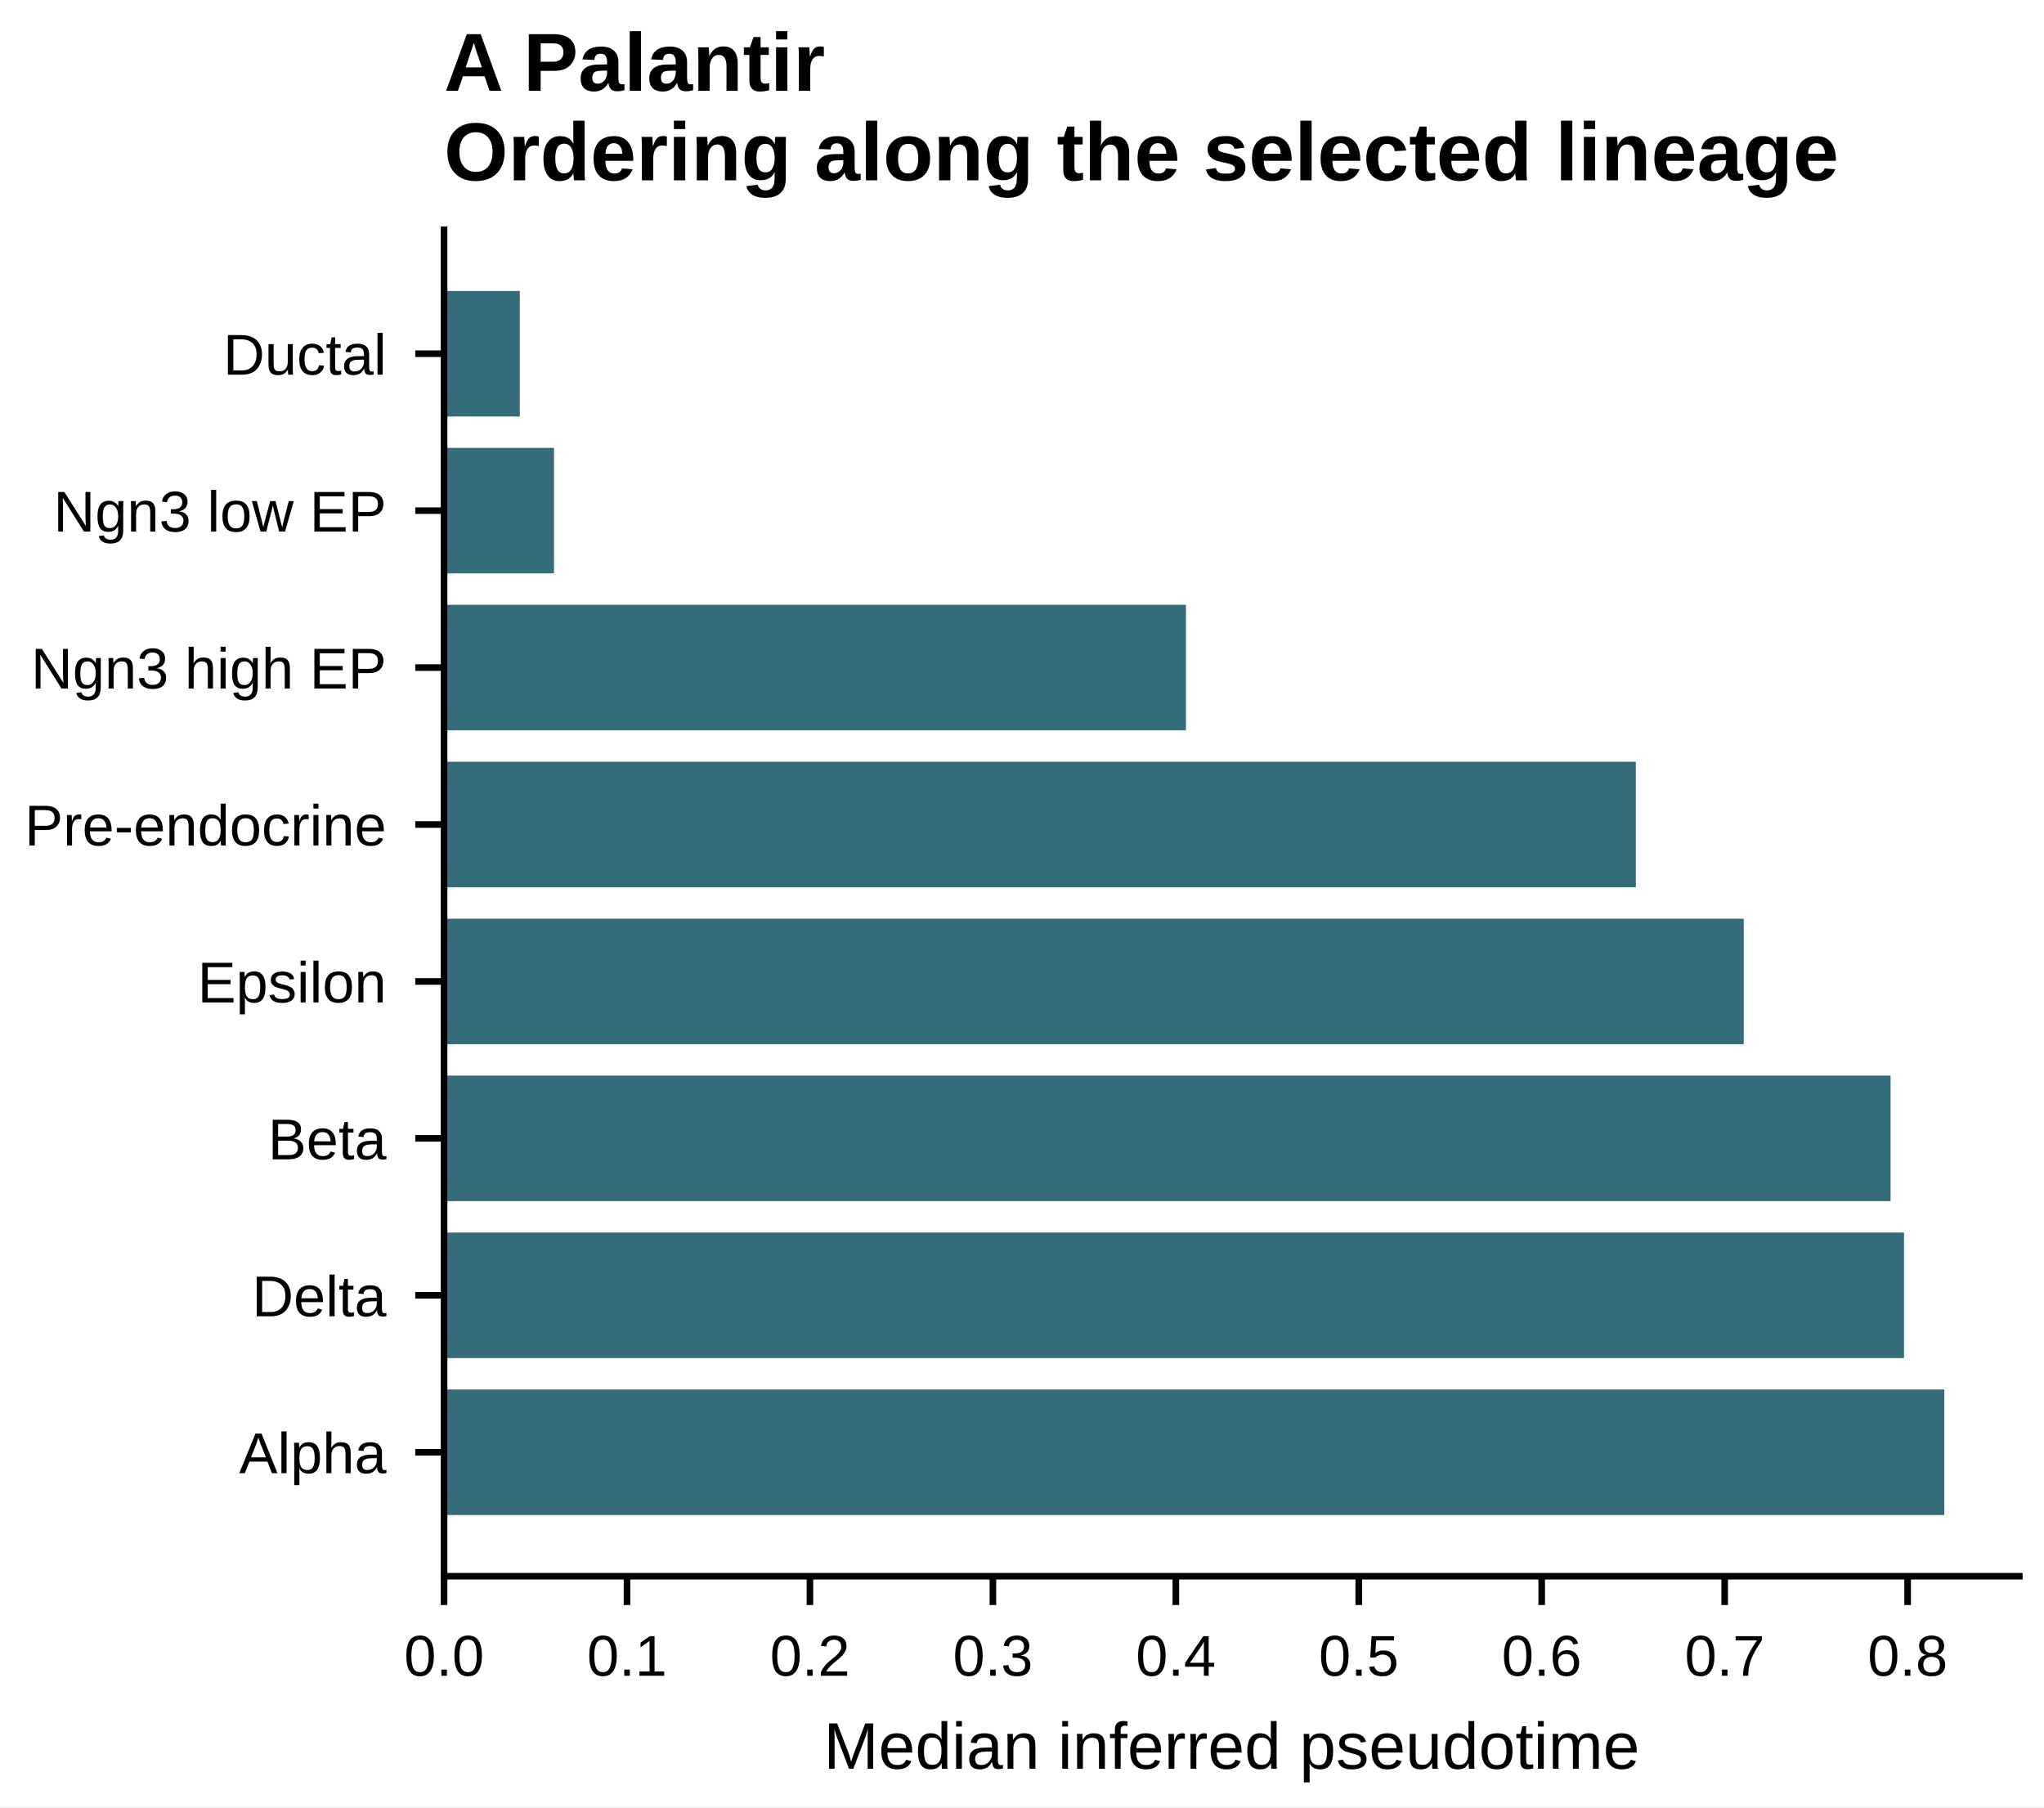
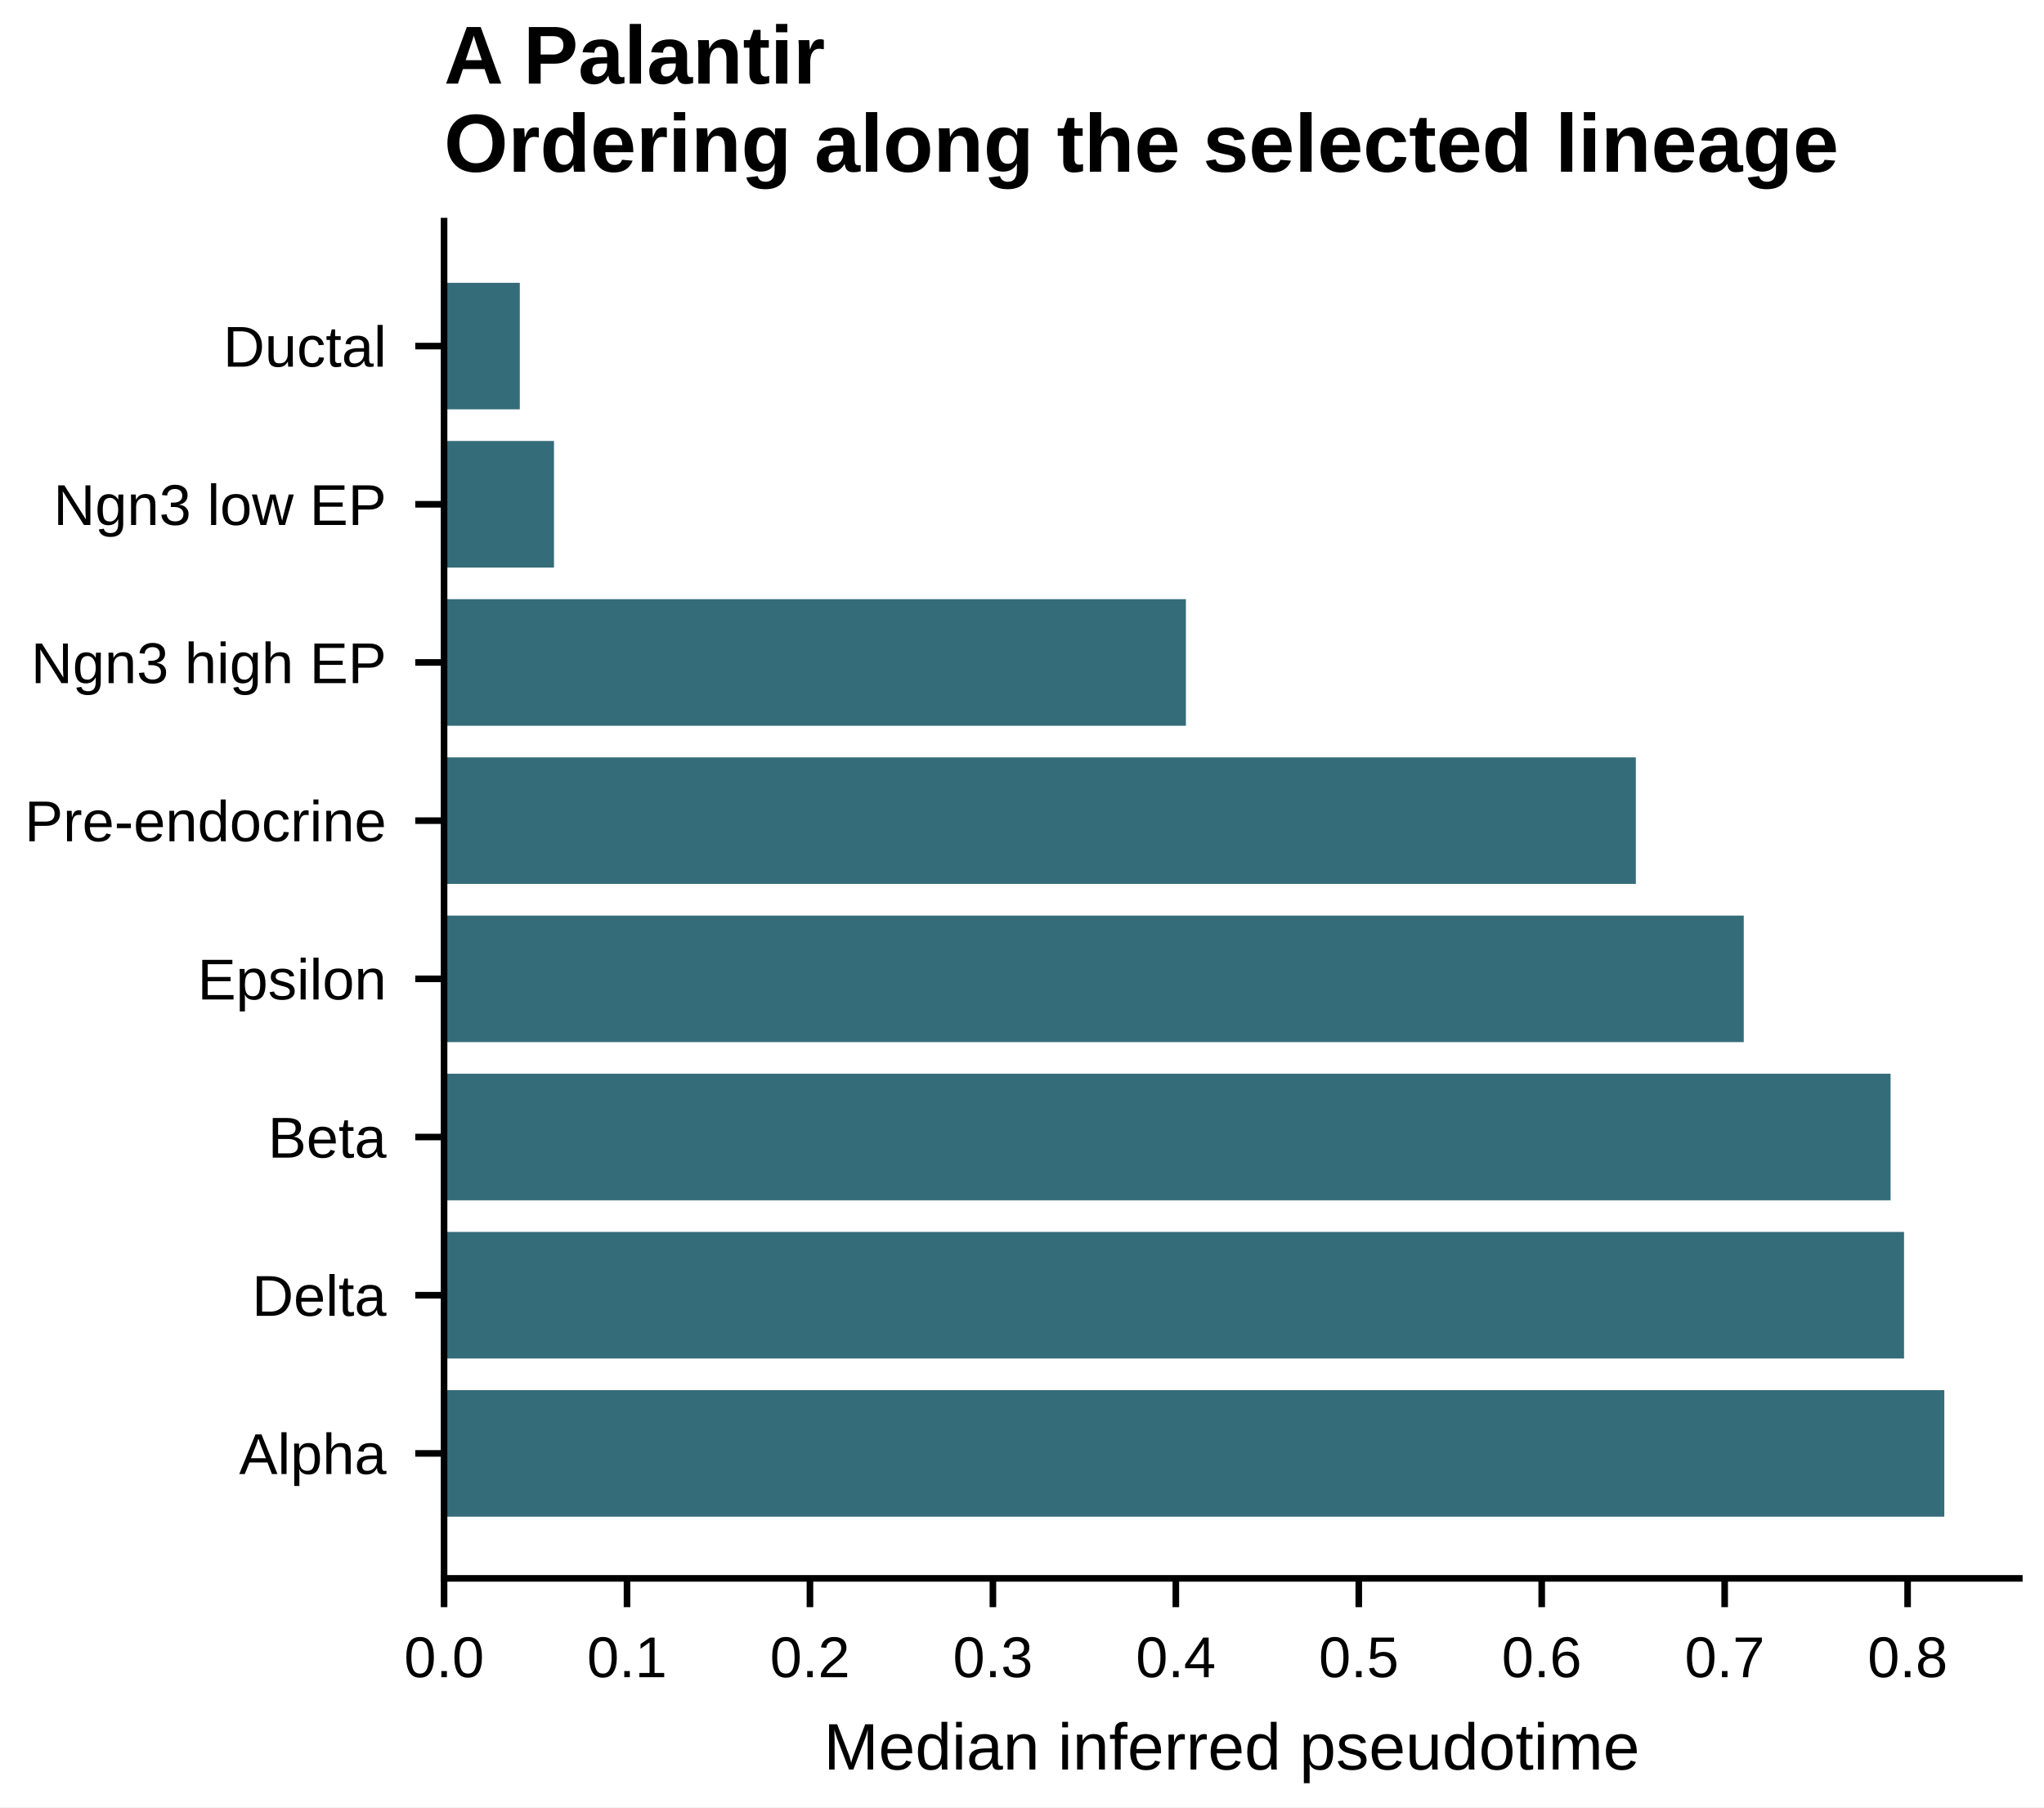
<svg xmlns="http://www.w3.org/2000/svg" xmlns:xlink="http://www.w3.org/1999/xlink" width="248.4pt" height="219.6pt" viewBox="0 0 248.4 219.6" version="1.1">
  <defs>
    <style type="text/css">*{stroke-linejoin: round; stroke-linecap: butt}</style>
  </defs>
  <g id="figure_1">
    <g id="patch_1">
      <path d="M 0 219.6 L 248.4 219.6 L 248.4 0 L 0 0 z " style="fill: #ffffff" />
    </g>
    <g id="axes_1">
      <g id="patch_2">
-         <path d="M 53.966 191.523 L 245.4 191.523 L 245.4 27.914 L 53.966 27.914 z " style="fill: #ffffff" />
+         <path d="M 53.966 191.784 L 245.4 191.784 L 245.4 26.867 L 53.966 26.867 z " style="fill: #ffffff" />
      </g>
      <g id="patch_3">
-         <path d="M 53.966 35.351 L 63.171 35.351 L 63.171 50.605 L 53.966 50.605 z " clip-path="url(#pee5f2001f6)" style="fill: #356c79" />
+         <path d="M 53.966 34.363 L 63.171 34.363 L 63.171 49.74 L 53.966 49.74 z " clip-path="url(#p39012adfcf)" style="fill: #356c79" />
      </g>
      <g id="patch_4">
-         <path d="M 53.966 54.419 L 67.325 54.419 L 67.325 69.674 L 53.966 69.674 z " clip-path="url(#pee5f2001f6)" style="fill: #356c79" />
+         <path d="M 53.966 53.584 L 67.325 53.584 L 67.325 68.961 L 53.966 68.961 z " clip-path="url(#p39012adfcf)" style="fill: #356c79" />
      </g>
      <g id="patch_5">
-         <path d="M 53.966 73.488 L 144.119 73.488 L 144.119 88.743 L 53.966 88.743 z " clip-path="url(#pee5f2001f6)" style="fill: #356c79" />
+         <path d="M 53.966 72.806 L 144.119 72.806 L 144.119 88.182 L 53.966 88.182 z " clip-path="url(#p39012adfcf)" style="fill: #356c79" />
      </g>
      <g id="patch_6">
-         <path d="M 53.966 92.556 L 198.799 92.556 L 198.799 107.811 L 53.966 107.811 z " clip-path="url(#pee5f2001f6)" style="fill: #356c79" />
+         <path d="M 53.966 92.027 L 198.799 92.027 L 198.799 107.404 L 53.966 107.404 z " clip-path="url(#p39012adfcf)" style="fill: #356c79" />
      </g>
      <g id="patch_7">
-         <path d="M 53.966 111.625 L 211.913 111.625 L 211.913 126.88 L 53.966 126.88 z " clip-path="url(#pee5f2001f6)" style="fill: #356c79" />
+         <path d="M 53.966 111.248 L 211.913 111.248 L 211.913 126.625 L 53.966 126.625 z " clip-path="url(#p39012adfcf)" style="fill: #356c79" />
      </g>
      <g id="patch_8">
-         <path d="M 53.966 130.694 L 229.756 130.694 L 229.756 145.949 L 53.966 145.949 z " clip-path="url(#pee5f2001f6)" style="fill: #356c79" />
+         <path d="M 53.966 130.469 L 229.756 130.469 L 229.756 145.846 L 53.966 145.846 z " clip-path="url(#p39012adfcf)" style="fill: #356c79" />
      </g>
      <g id="patch_9">
-         <path d="M 53.966 149.762 L 231.39 149.762 L 231.39 165.017 L 53.966 165.017 z " clip-path="url(#pee5f2001f6)" style="fill: #356c79" />
+         <path d="M 53.966 149.69 L 231.39 149.69 L 231.39 165.067 L 53.966 165.067 z " clip-path="url(#p39012adfcf)" style="fill: #356c79" />
      </g>
      <g id="patch_10">
-         <path d="M 53.966 168.831 L 236.284 168.831 L 236.284 184.086 L 53.966 184.086 z " clip-path="url(#pee5f2001f6)" style="fill: #356c79" />
+         <path d="M 53.966 168.911 L 236.284 168.911 L 236.284 184.288 L 53.966 184.288 z " clip-path="url(#p39012adfcf)" style="fill: #356c79" />
      </g>
      <g id="matplotlib.axis_1">
        <g id="xtick_1">
          <g id="line2d_1">
            <defs>
-               <path id="md59287ac59" d="M 0 0 L 0 3.5 " style="stroke: #000000; stroke-width: 0.8" />
+               <path id="m87fa9d68d8" d="M 0 0 L 0 3.5 " style="stroke: #000000; stroke-width: 0.8" />
            </defs>
            <g>
-               <use xlink:href="#md59287ac59" x="53.966" y="191.523" style="stroke: #000000; stroke-width: 0.8" />
+               <use xlink:href="#m87fa9d68d8" x="53.966" y="191.784" style="stroke: #000000; stroke-width: 0.8" />
            </g>
          </g>
          <g id="text_1">
-             <text style="font-size: 7px; font-family: 'Arial', 'Liberation Sans', 'Arimo', 'Helvetica', 'DejaVu Sans', sans-serif; text-anchor: middle" x="53.966" y="203.619" transform="rotate(-0 53.96571 203.6188)">0.0</text>
+             <text style="font-size: 7px; font-family: 'Arial', 'Liberation Sans', 'Arimo', 'Helvetica', 'DejaVu Sans', sans-serif; text-anchor: middle" x="53.966" y="203.795" transform="rotate(-0 53.96571 203.7948)">0.0</text>
          </g>
        </g>
        <g id="xtick_2">
          <g id="line2d_2">
            <g>
-               <use xlink:href="#md59287ac59" x="76.198" y="191.523" style="stroke: #000000; stroke-width: 0.8" />
+               <use xlink:href="#m87fa9d68d8" x="76.198" y="191.784" style="stroke: #000000; stroke-width: 0.8" />
            </g>
          </g>
          <g id="text_2">
-             <text style="font-size: 7px; font-family: 'Arial', 'Liberation Sans', 'Arimo', 'Helvetica', 'DejaVu Sans', sans-serif; text-anchor: middle" x="76.198" y="203.619" transform="rotate(-0 76.19799 203.6188)">0.1</text>
+             <text style="font-size: 7px; font-family: 'Arial', 'Liberation Sans', 'Arimo', 'Helvetica', 'DejaVu Sans', sans-serif; text-anchor: middle" x="76.198" y="203.795" transform="rotate(-0 76.19799 203.7948)">0.1</text>
          </g>
        </g>
        <g id="xtick_3">
          <g id="line2d_3">
            <g>
-               <use xlink:href="#md59287ac59" x="98.43" y="191.523" style="stroke: #000000; stroke-width: 0.8" />
+               <use xlink:href="#m87fa9d68d8" x="98.43" y="191.784" style="stroke: #000000; stroke-width: 0.8" />
            </g>
          </g>
          <g id="text_3">
-             <text style="font-size: 7px; font-family: 'Arial', 'Liberation Sans', 'Arimo', 'Helvetica', 'DejaVu Sans', sans-serif; text-anchor: middle" x="98.43" y="203.619" transform="rotate(-0 98.43026 203.6188)">0.2</text>
+             <text style="font-size: 7px; font-family: 'Arial', 'Liberation Sans', 'Arimo', 'Helvetica', 'DejaVu Sans', sans-serif; text-anchor: middle" x="98.43" y="203.795" transform="rotate(-0 98.43026 203.7948)">0.2</text>
          </g>
        </g>
        <g id="xtick_4">
          <g id="line2d_4">
            <g>
-               <use xlink:href="#md59287ac59" x="120.663" y="191.523" style="stroke: #000000; stroke-width: 0.8" />
+               <use xlink:href="#m87fa9d68d8" x="120.663" y="191.784" style="stroke: #000000; stroke-width: 0.8" />
            </g>
          </g>
          <g id="text_4">
-             <text style="font-size: 7px; font-family: 'Arial', 'Liberation Sans', 'Arimo', 'Helvetica', 'DejaVu Sans', sans-serif; text-anchor: middle" x="120.663" y="203.619" transform="rotate(-0 120.6625 203.6188)">0.3</text>
+             <text style="font-size: 7px; font-family: 'Arial', 'Liberation Sans', 'Arimo', 'Helvetica', 'DejaVu Sans', sans-serif; text-anchor: middle" x="120.663" y="203.795" transform="rotate(-0 120.6625 203.7948)">0.3</text>
          </g>
        </g>
        <g id="xtick_5">
          <g id="line2d_5">
            <g>
-               <use xlink:href="#md59287ac59" x="142.895" y="191.523" style="stroke: #000000; stroke-width: 0.8" />
+               <use xlink:href="#m87fa9d68d8" x="142.895" y="191.784" style="stroke: #000000; stroke-width: 0.8" />
            </g>
          </g>
          <g id="text_5">
-             <text style="font-size: 7px; font-family: 'Arial', 'Liberation Sans', 'Arimo', 'Helvetica', 'DejaVu Sans', sans-serif; text-anchor: middle" x="142.895" y="203.619" transform="rotate(-0 142.8948 203.6188)">0.4</text>
+             <text style="font-size: 7px; font-family: 'Arial', 'Liberation Sans', 'Arimo', 'Helvetica', 'DejaVu Sans', sans-serif; text-anchor: middle" x="142.895" y="203.795" transform="rotate(-0 142.8948 203.7948)">0.4</text>
          </g>
        </g>
        <g id="xtick_6">
          <g id="line2d_6">
            <g>
-               <use xlink:href="#md59287ac59" x="165.127" y="191.523" style="stroke: #000000; stroke-width: 0.8" />
+               <use xlink:href="#m87fa9d68d8" x="165.127" y="191.784" style="stroke: #000000; stroke-width: 0.8" />
            </g>
          </g>
          <g id="text_6">
-             <text style="font-size: 7px; font-family: 'Arial', 'Liberation Sans', 'Arimo', 'Helvetica', 'DejaVu Sans', sans-serif; text-anchor: middle" x="165.127" y="203.619" transform="rotate(-0 165.1271 203.6188)">0.5</text>
+             <text style="font-size: 7px; font-family: 'Arial', 'Liberation Sans', 'Arimo', 'Helvetica', 'DejaVu Sans', sans-serif; text-anchor: middle" x="165.127" y="203.795" transform="rotate(-0 165.1271 203.7948)">0.5</text>
          </g>
        </g>
        <g id="xtick_7">
          <g id="line2d_7">
            <g>
-               <use xlink:href="#md59287ac59" x="187.359" y="191.523" style="stroke: #000000; stroke-width: 0.8" />
+               <use xlink:href="#m87fa9d68d8" x="187.359" y="191.784" style="stroke: #000000; stroke-width: 0.8" />
            </g>
          </g>
          <g id="text_7">
-             <text style="font-size: 7px; font-family: 'Arial', 'Liberation Sans', 'Arimo', 'Helvetica', 'DejaVu Sans', sans-serif; text-anchor: middle" x="187.359" y="203.619" transform="rotate(-0 187.3594 203.6188)">0.6</text>
+             <text style="font-size: 7px; font-family: 'Arial', 'Liberation Sans', 'Arimo', 'Helvetica', 'DejaVu Sans', sans-serif; text-anchor: middle" x="187.359" y="203.795" transform="rotate(-0 187.3594 203.7948)">0.6</text>
          </g>
        </g>
        <g id="xtick_8">
          <g id="line2d_8">
            <g>
-               <use xlink:href="#md59287ac59" x="209.592" y="191.523" style="stroke: #000000; stroke-width: 0.8" />
+               <use xlink:href="#m87fa9d68d8" x="209.592" y="191.784" style="stroke: #000000; stroke-width: 0.8" />
            </g>
          </g>
          <g id="text_8">
-             <text style="font-size: 7px; font-family: 'Arial', 'Liberation Sans', 'Arimo', 'Helvetica', 'DejaVu Sans', sans-serif; text-anchor: middle" x="209.592" y="203.619" transform="rotate(-0 209.5917 203.6188)">0.7</text>
+             <text style="font-size: 7px; font-family: 'Arial', 'Liberation Sans', 'Arimo', 'Helvetica', 'DejaVu Sans', sans-serif; text-anchor: middle" x="209.592" y="203.795" transform="rotate(-0 209.5917 203.7948)">0.7</text>
          </g>
        </g>
        <g id="xtick_9">
          <g id="line2d_9">
            <g>
-               <use xlink:href="#md59287ac59" x="231.824" y="191.523" style="stroke: #000000; stroke-width: 0.8" />
+               <use xlink:href="#m87fa9d68d8" x="231.824" y="191.784" style="stroke: #000000; stroke-width: 0.8" />
            </g>
          </g>
          <g id="text_9">
-             <text style="font-size: 7px; font-family: 'Arial', 'Liberation Sans', 'Arimo', 'Helvetica', 'DejaVu Sans', sans-serif; text-anchor: middle" x="231.824" y="203.619" transform="rotate(-0 231.8239 203.6188)">0.8</text>
+             <text style="font-size: 7px; font-family: 'Arial', 'Liberation Sans', 'Arimo', 'Helvetica', 'DejaVu Sans', sans-serif; text-anchor: middle" x="231.824" y="203.795" transform="rotate(-0 231.8239 203.7948)">0.8</text>
          </g>
        </g>
        <g id="text_10">
-           <text style="font-size: 8px; font-family: 'Arial', 'Liberation Sans', 'Arimo', 'Helvetica', 'DejaVu Sans', sans-serif; text-anchor: middle" x="149.683" y="214.916" transform="rotate(-0 149.6827 214.9162)">Median inferred pseudotime</text>
+           <text style="font-size: 8px; font-family: 'Arial', 'Liberation Sans', 'Arimo', 'Helvetica', 'DejaVu Sans', sans-serif; text-anchor: middle" x="149.683" y="215.01" transform="rotate(-0 149.6827 215.0098)">Median inferred pseudotime</text>
        </g>
      </g>
      <g id="matplotlib.axis_2">
        <g id="ytick_1">
          <g id="line2d_10">
            <defs>
-               <path id="m021a5de648" d="M 0 0 L -3.5 0 " style="stroke: #000000; stroke-width: 0.8" />
+               <path id="m3f7118b419" d="M 0 0 L -3.5 0 " style="stroke: #000000; stroke-width: 0.8" />
            </defs>
            <g>
-               <use xlink:href="#m021a5de648" x="53.966" y="42.978" style="stroke: #000000; stroke-width: 0.8" />
+               <use xlink:href="#m3f7118b419" x="53.966" y="42.052" style="stroke: #000000; stroke-width: 0.8" />
            </g>
          </g>
          <g id="text_11">
-             <text style="font-size: 7px; font-family: 'Arial', 'Liberation Sans', 'Arimo', 'Helvetica', 'DejaVu Sans', sans-serif; text-anchor: end" x="46.966" y="45.526" transform="rotate(-0 46.96571 45.52612)">Ductal</text>
+             <text style="font-size: 7px; font-family: 'Arial', 'Liberation Sans', 'Arimo', 'Helvetica', 'DejaVu Sans', sans-serif; text-anchor: end" x="46.966" y="44.557" transform="rotate(-0 46.96571 44.55703)">Ductal</text>
          </g>
        </g>
        <g id="ytick_2">
          <g id="line2d_11">
            <g>
-               <use xlink:href="#m021a5de648" x="53.966" y="62.047" style="stroke: #000000; stroke-width: 0.8" />
+               <use xlink:href="#m3f7118b419" x="53.966" y="61.273" style="stroke: #000000; stroke-width: 0.8" />
            </g>
          </g>
          <g id="text_12">
-             <text style="font-size: 7px; font-family: 'Arial', 'Liberation Sans', 'Arimo', 'Helvetica', 'DejaVu Sans', sans-serif; text-anchor: end" x="46.966" y="64.595" transform="rotate(-0 46.96571 64.59475)">Ngn3 low EP</text>
+             <text style="font-size: 7px; font-family: 'Arial', 'Liberation Sans', 'Arimo', 'Helvetica', 'DejaVu Sans', sans-serif; text-anchor: end" x="46.966" y="63.789" transform="rotate(-0 46.96571 63.78854)">Ngn3 low EP</text>
          </g>
        </g>
        <g id="ytick_3">
          <g id="line2d_12">
            <g>
-               <use xlink:href="#m021a5de648" x="53.966" y="81.115" style="stroke: #000000; stroke-width: 0.8" />
+               <use xlink:href="#m3f7118b419" x="53.966" y="80.494" style="stroke: #000000; stroke-width: 0.8" />
            </g>
          </g>
          <g id="text_13">
-             <text style="font-size: 7px; font-family: 'Arial', 'Liberation Sans', 'Arimo', 'Helvetica', 'DejaVu Sans', sans-serif; text-anchor: end" x="46.966" y="83.663" transform="rotate(-0 46.96571 83.66337)">Ngn3 high EP</text>
+             <text style="font-size: 7px; font-family: 'Arial', 'Liberation Sans', 'Arimo', 'Helvetica', 'DejaVu Sans', sans-serif; text-anchor: end" x="46.966" y="83.01" transform="rotate(-0 46.96571 83.00965)">Ngn3 high EP</text>
          </g>
        </g>
        <g id="ytick_4">
          <g id="line2d_13">
            <g>
-               <use xlink:href="#m021a5de648" x="53.966" y="100.184" style="stroke: #000000; stroke-width: 0.8" />
+               <use xlink:href="#m3f7118b419" x="53.966" y="99.715" style="stroke: #000000; stroke-width: 0.8" />
            </g>
          </g>
          <g id="text_14">
-             <text style="font-size: 7px; font-family: 'Arial', 'Liberation Sans', 'Arimo', 'Helvetica', 'DejaVu Sans', sans-serif; text-anchor: end" x="46.966" y="102.732" transform="rotate(-0 46.96571 102.732)">Pre-endocrine</text>
+             <text style="font-size: 7px; font-family: 'Arial', 'Liberation Sans', 'Arimo', 'Helvetica', 'DejaVu Sans', sans-serif; text-anchor: end" x="46.966" y="102.22" transform="rotate(-0 46.96571 102.2204)">Pre-endocrine</text>
          </g>
        </g>
        <g id="ytick_5">
          <g id="line2d_14">
            <g>
-               <use xlink:href="#m021a5de648" x="53.966" y="119.253" style="stroke: #000000; stroke-width: 0.8" />
+               <use xlink:href="#m3f7118b419" x="53.966" y="118.936" style="stroke: #000000; stroke-width: 0.8" />
            </g>
          </g>
          <g id="text_15">
-             <text style="font-size: 7px; font-family: 'Arial', 'Liberation Sans', 'Arimo', 'Helvetica', 'DejaVu Sans', sans-serif; text-anchor: end" x="46.966" y="121.801" transform="rotate(-0 46.96571 121.8006)">Epsilon</text>
+             <text style="font-size: 7px; font-family: 'Arial', 'Liberation Sans', 'Arimo', 'Helvetica', 'DejaVu Sans', sans-serif; text-anchor: end" x="46.966" y="121.441" transform="rotate(-0 46.96571 121.4415)">Epsilon</text>
          </g>
        </g>
        <g id="ytick_6">
          <g id="line2d_15">
            <g>
-               <use xlink:href="#m021a5de648" x="53.966" y="138.321" style="stroke: #000000; stroke-width: 0.8" />
+               <use xlink:href="#m3f7118b419" x="53.966" y="138.157" style="stroke: #000000; stroke-width: 0.8" />
            </g>
          </g>
          <g id="text_16">
-             <text style="font-size: 7px; font-family: 'Arial', 'Liberation Sans', 'Arimo', 'Helvetica', 'DejaVu Sans', sans-serif; text-anchor: end" x="46.966" y="140.869" transform="rotate(-0 46.96571 140.8692)">Beta</text>
+             <text style="font-size: 7px; font-family: 'Arial', 'Liberation Sans', 'Arimo', 'Helvetica', 'DejaVu Sans', sans-serif; text-anchor: end" x="46.966" y="140.663" transform="rotate(-0 46.96571 140.6626)">Beta</text>
          </g>
        </g>
        <g id="ytick_7">
          <g id="line2d_16">
            <g>
-               <use xlink:href="#m021a5de648" x="53.966" y="157.39" style="stroke: #000000; stroke-width: 0.8" />
+               <use xlink:href="#m3f7118b419" x="53.966" y="157.378" style="stroke: #000000; stroke-width: 0.8" />
            </g>
          </g>
          <g id="text_17">
-             <text style="font-size: 7px; font-family: 'Arial', 'Liberation Sans', 'Arimo', 'Helvetica', 'DejaVu Sans', sans-serif; text-anchor: end" x="46.966" y="159.938" transform="rotate(-0 46.96571 159.9379)">Delta</text>
+             <text style="font-size: 7px; font-family: 'Arial', 'Liberation Sans', 'Arimo', 'Helvetica', 'DejaVu Sans', sans-serif; text-anchor: end" x="46.966" y="159.884" transform="rotate(-0 46.96571 159.8837)">Delta</text>
          </g>
        </g>
        <g id="ytick_8">
          <g id="line2d_17">
            <g>
-               <use xlink:href="#m021a5de648" x="53.966" y="176.458" style="stroke: #000000; stroke-width: 0.8" />
+               <use xlink:href="#m3f7118b419" x="53.966" y="176.6" style="stroke: #000000; stroke-width: 0.8" />
            </g>
          </g>
          <g id="text_18">
-             <text style="font-size: 7px; font-family: 'Arial', 'Liberation Sans', 'Arimo', 'Helvetica', 'DejaVu Sans', sans-serif; text-anchor: end" x="46.966" y="179.006" transform="rotate(-0 46.96571 179.0065)">Alpha</text>
+             <text style="font-size: 7px; font-family: 'Arial', 'Liberation Sans', 'Arimo', 'Helvetica', 'DejaVu Sans', sans-serif; text-anchor: end" x="46.966" y="179.105" transform="rotate(-0 46.96571 179.1048)">Alpha</text>
          </g>
        </g>
      </g>
      <g id="patch_11">
-         <path d="M 53.966 191.523 L 53.966 27.914 " style="fill: none; stroke: #000000; stroke-width: 0.8; stroke-linejoin: miter; stroke-linecap: square" />
+         <path d="M 53.966 191.784 L 53.966 26.867 " style="fill: none; stroke: #000000; stroke-width: 0.8; stroke-linejoin: miter; stroke-linecap: square" />
      </g>
      <g id="patch_12">
-         <path d="M 53.966 191.523 L 245.4 191.523 " style="fill: none; stroke: #000000; stroke-width: 0.8; stroke-linejoin: miter; stroke-linecap: square" />
+         <path d="M 53.966 191.784 L 245.4 191.784 " style="fill: none; stroke: #000000; stroke-width: 0.8; stroke-linejoin: miter; stroke-linecap: square" />
      </g>
      <g id="text_19">
-         <text style="font-weight: 700; font-size: 10px; font-family: 'Arial', 'Liberation Sans', 'Arimo', 'Helvetica', 'DejaVu Sans', sans-serif" transform="translate(53.96571 11.03003)">A   Palantir</text>
-         <text style="font-weight: 700; font-size: 10px; font-family: 'Arial', 'Liberation Sans', 'Arimo', 'Helvetica', 'DejaVu Sans', sans-serif" transform="translate(53.96571 21.91381)">Ordering along the selected lineage</text>
+         <text style="font-weight: 700; font-size: 10px; font-family: 'Arial', 'Liberation Sans', 'Arimo', 'Helvetica', 'DejaVu Sans', sans-serif" transform="translate(53.96571 10.15805)">A   Palantir</text>
+         <text style="font-weight: 700; font-size: 10px; font-family: 'Arial', 'Liberation Sans', 'Arimo', 'Helvetica', 'DejaVu Sans', sans-serif" transform="translate(53.96571 20.86711)">Ordering along the selected lineage</text>
      </g>
    </g>
  </g>
  <defs>
-     <clipPath id="pee5f2001f6">
-       <rect x="53.966" y="27.914" width="191.434" height="163.609" />
+     <clipPath id="p39012adfcf">
+       <rect x="53.966" y="26.867" width="191.434" height="164.917" />
    </clipPath>
  </defs>
</svg>
